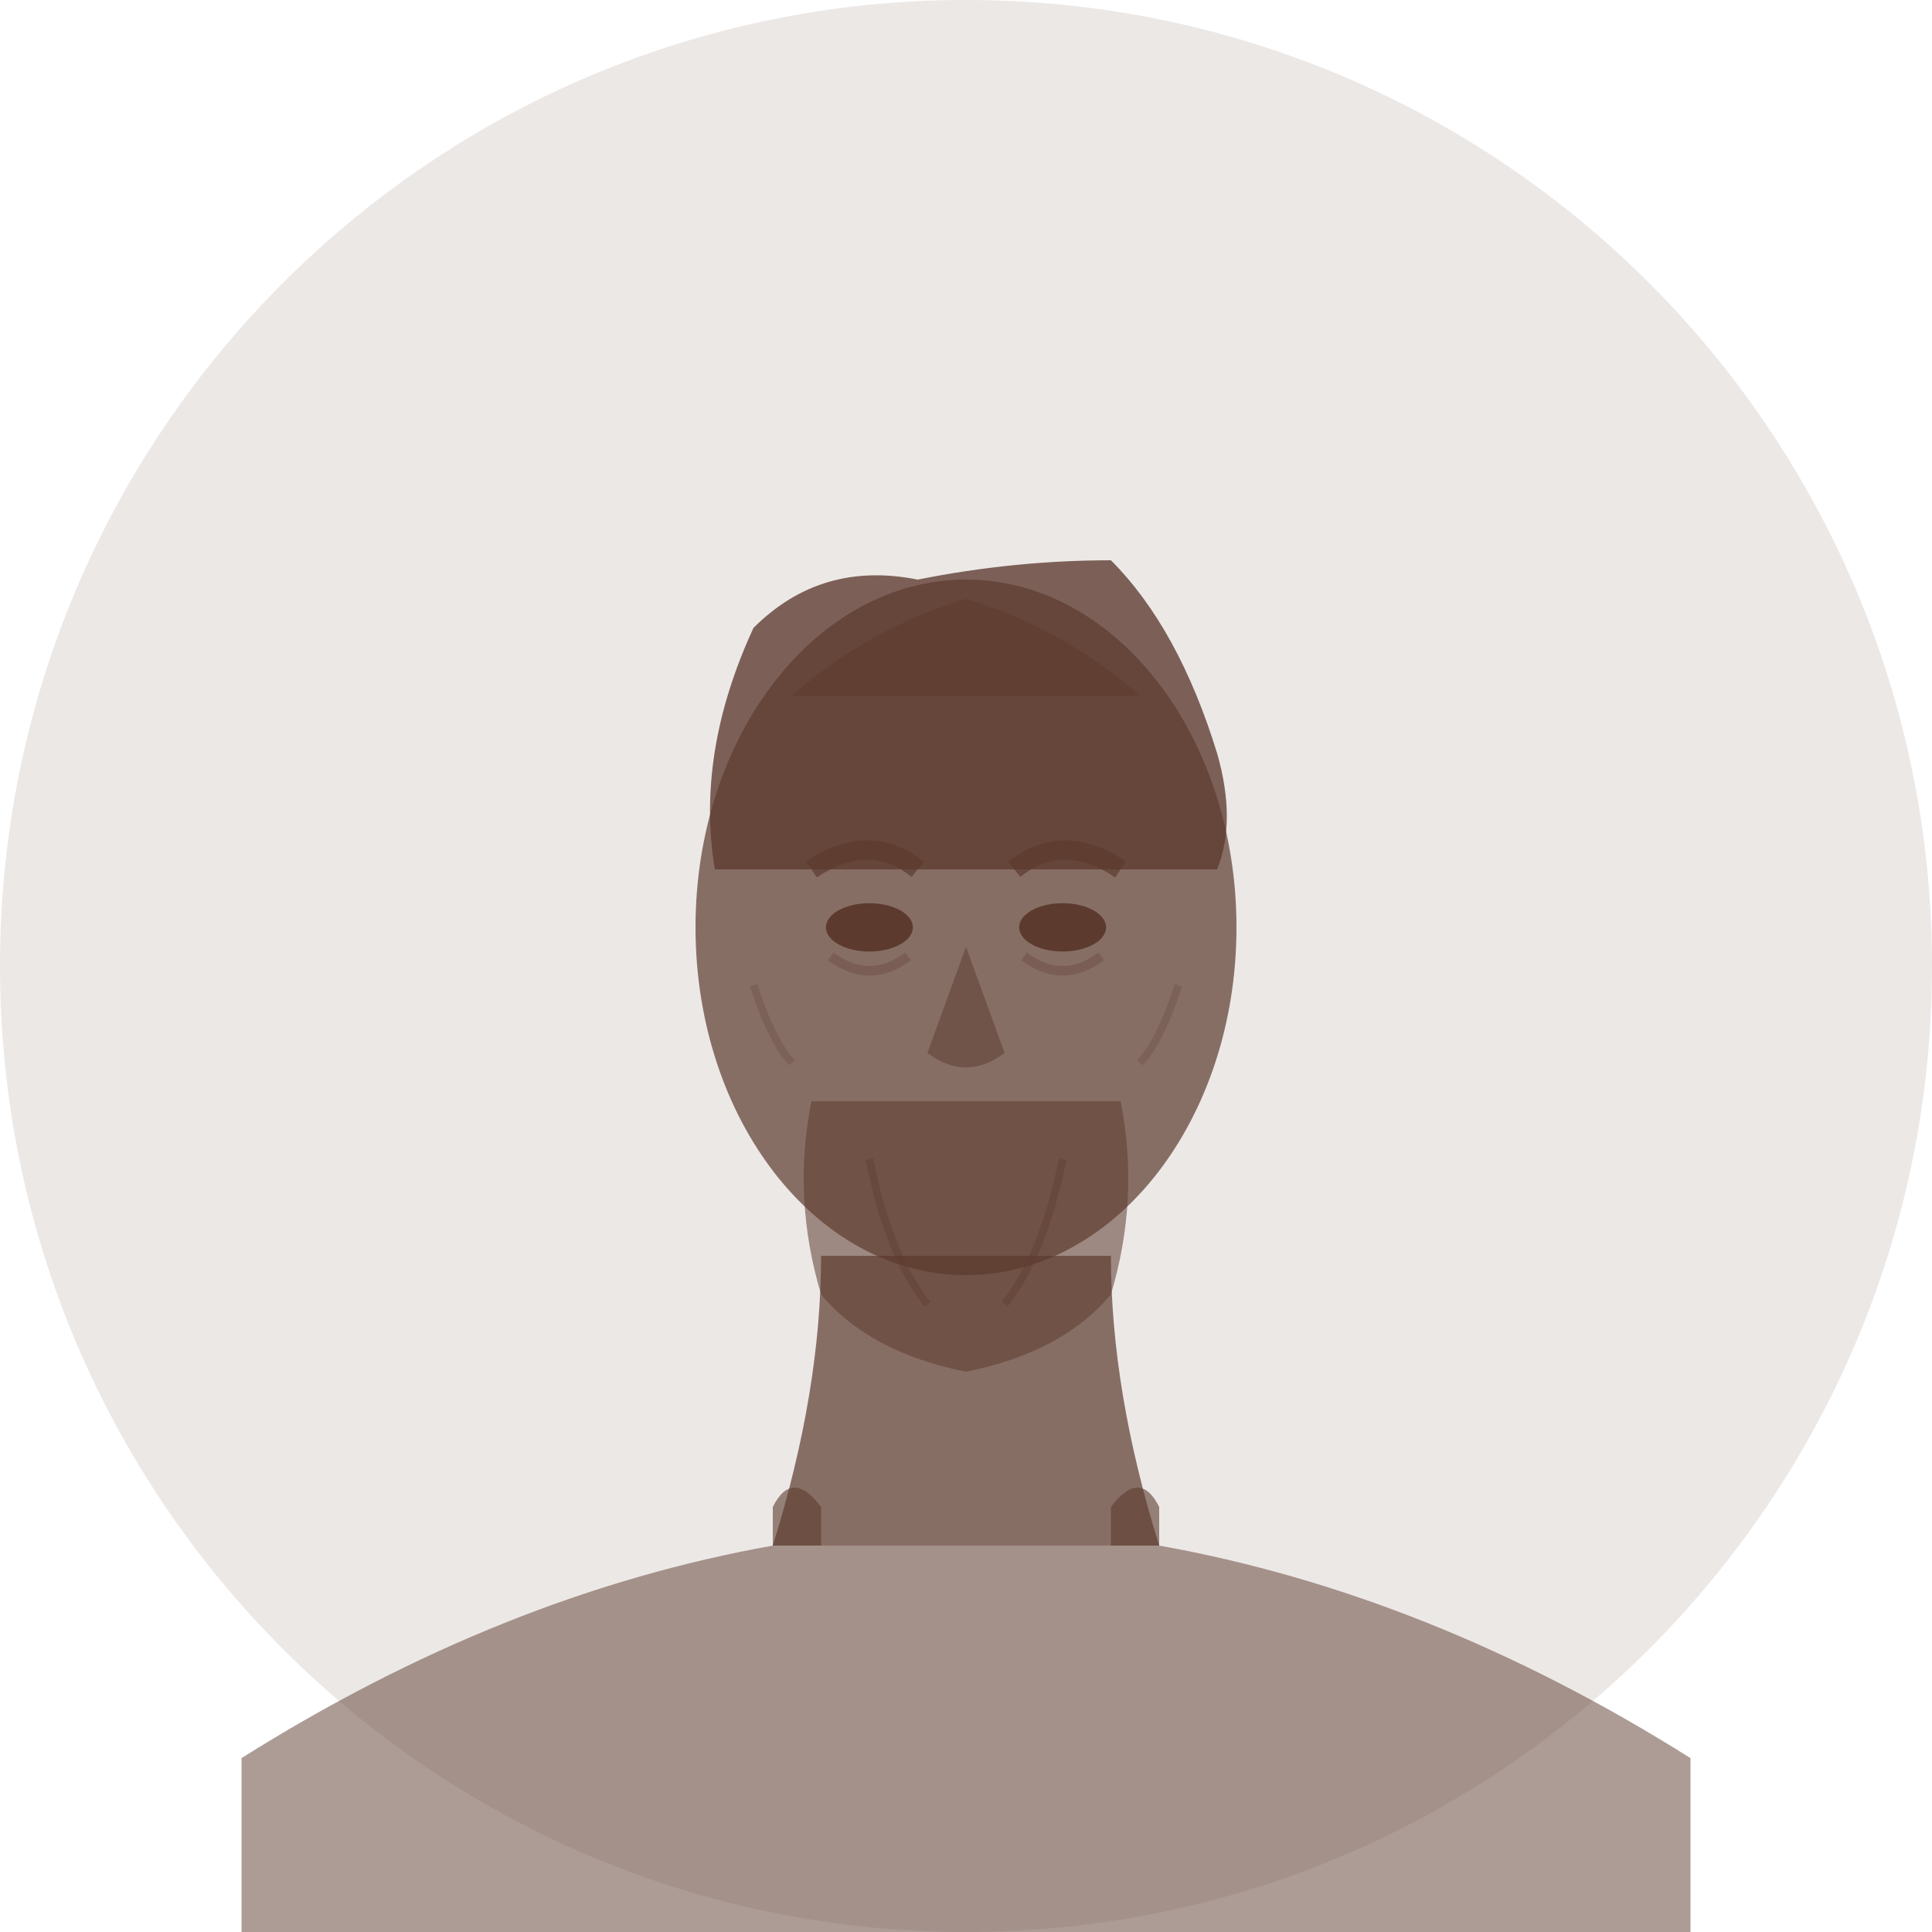
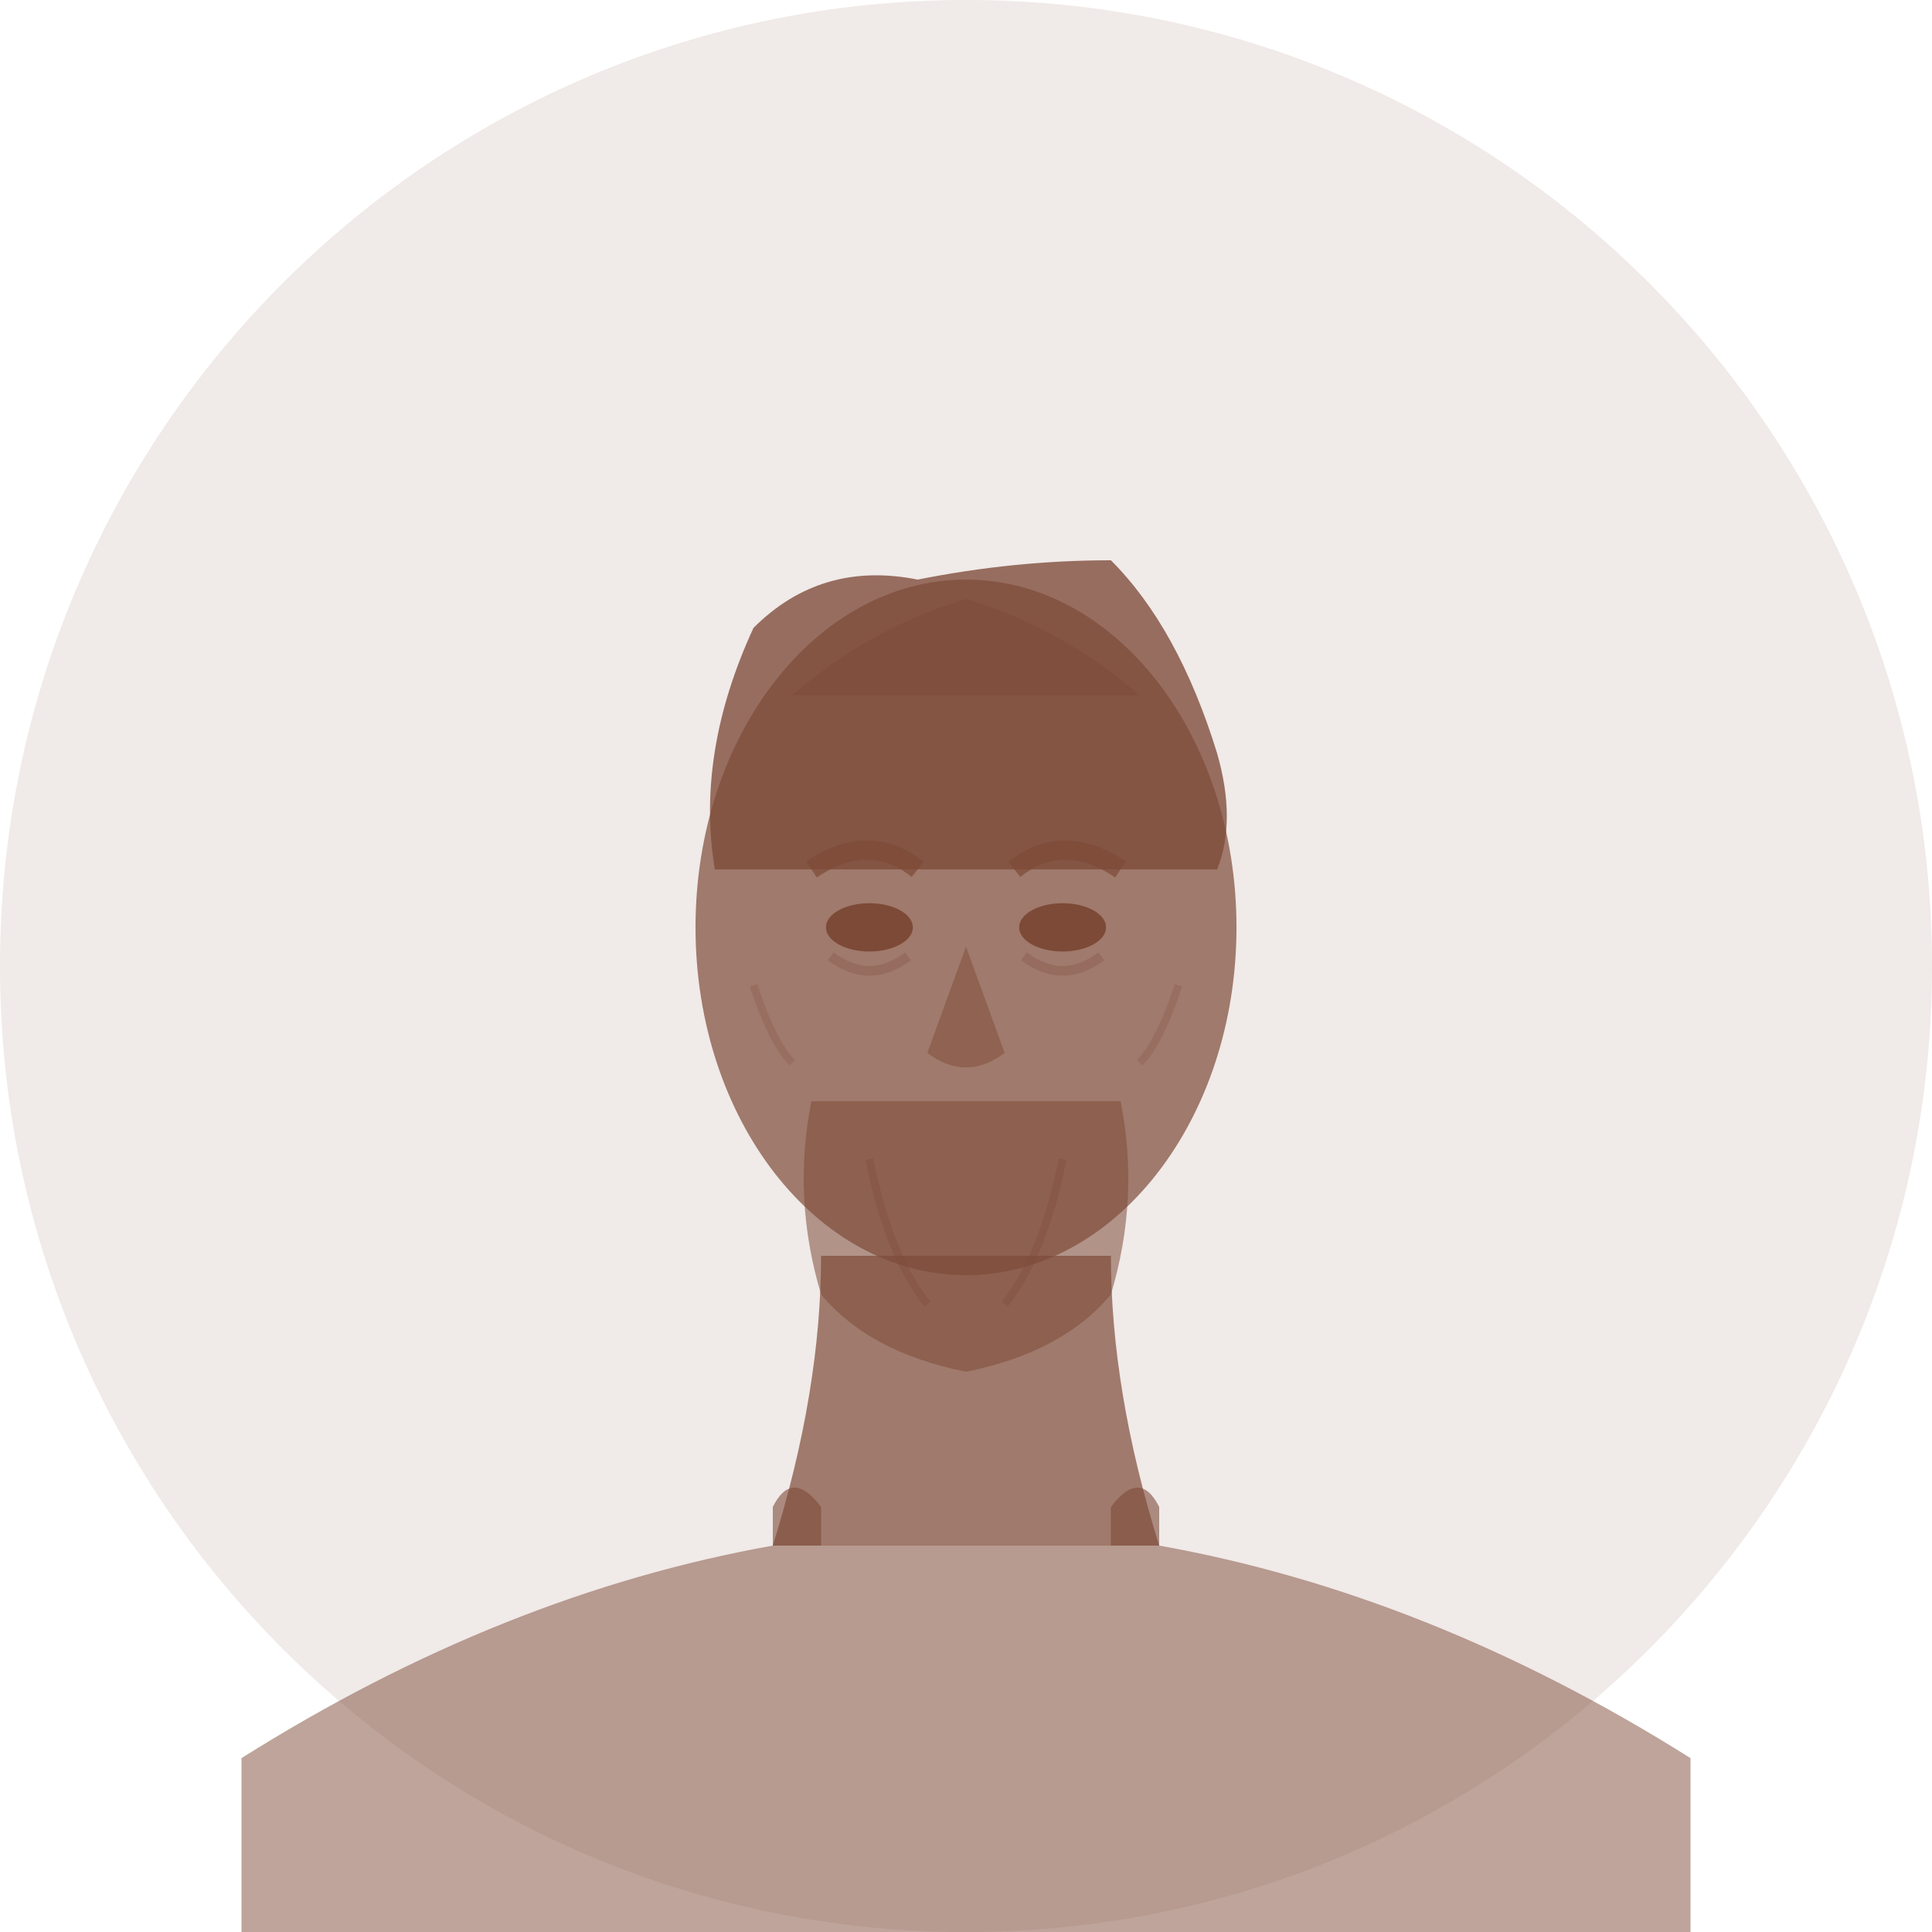
<svg xmlns="http://www.w3.org/2000/svg" viewBox="0 0 200 200" fill="none">
-   <rect width="200" height="200" rx="100" fill="#5C3A2E" opacity="0.12" />
+   <rect width="200" height="200" rx="100" fill="#7D4A38" opacity="0.12" />
  <g transform="translate(100,100)">
-     <path d="M-15 30 Q-15 44 -20 60 L20 60 Q15 44 15 30Z" fill="#5C3A2E" opacity="0.7" />
-     <path d="M-20 60 Q-48 65 -75 82 L-75 100 L75 100 L75 82 Q48 65 20 60Z" fill="#5C3A2E" opacity="0.5" />
-     <path d="M-15 56 Q-18 52 -20 56 L-20 60 L-15 60Z" fill="#5C3A2E" opacity="0.6" />
-     <path d="M15 56 Q18 52 20 56 L20 60 L15 60Z" fill="#5C3A2E" opacity="0.6" />
-     <ellipse cx="0" cy="-4" rx="28" ry="36" fill="#5C3A2E" opacity="0.7" />
-     <path d="M-26 -10 Q-28 -22 -22 -35 Q-15 -42 -5 -40 Q5 -42 15 -42 Q22 -35 26 -22 Q28 -15 26 -10" fill="#5C3A2E" opacity="0.78" />
-     <path d="M-18 -28 Q-10 -35 0 -38 Q10 -35 18 -28" fill="#5C3A2E" opacity="0.55" />
-     <path d="M-16 14 Q-18 24 -15 34 Q-10 40 0 42 Q10 40 15 34 Q18 24 16 14" fill="#5C3A2E" opacity="0.55" />
-     <path d="M-10 20 Q-8 30 -4 35" stroke="#5C3A2E" stroke-width="0.8" fill="none" opacity="0.35" />
-     <path d="M10 20 Q8 30 4 35" stroke="#5C3A2E" stroke-width="0.8" fill="none" opacity="0.35" />
-     <ellipse cx="-10" cy="-4" rx="4.5" ry="2.5" fill="#5C3A2E" />
-     <ellipse cx="10" cy="-4" rx="4.5" ry="2.5" fill="#5C3A2E" />
-     <path d="M-14 -1 Q-10 2 -6 -1" stroke="#5C3A2E" stroke-width="1" fill="none" opacity="0.3" />
-     <path d="M6 -1 Q10 2 14 -1" stroke="#5C3A2E" stroke-width="1" fill="none" opacity="0.3" />
-     <path d="M-16 -10 Q-10 -14 -5 -10" stroke="#5C3A2E" stroke-width="2" fill="none" opacity="0.7" />
-     <path d="M5 -10 Q10 -14 16 -10" stroke="#5C3A2E" stroke-width="2" fill="none" opacity="0.7" />
-     <path d="M0 -2 L-4 9 Q0 12 4 9Z" fill="#5C3A2E" opacity="0.5" />
-     <path d="M-22 2 Q-20 8 -18 10" stroke="#5C3A2E" stroke-width="0.8" fill="none" opacity="0.25" />
-     <path d="M22 2 Q20 8 18 10" stroke="#5C3A2E" stroke-width="0.8" fill="none" opacity="0.25" />
+     <path d="M-15 30 Q-15 44 -20 60 L20 60 Q15 44 15 30Z" fill="#7D4A38" opacity="0.7" />
+     <path d="M-20 60 Q-48 65 -75 82 L-75 100 L75 100 L75 82 Q48 65 20 60Z" fill="#7D4A38" opacity="0.5" />
+     <path d="M-15 56 Q-18 52 -20 56 L-20 60 L-15 60Z" fill="#7D4A38" opacity="0.6" />
+     <path d="M15 56 Q18 52 20 56 L20 60 L15 60Z" fill="#7D4A38" opacity="0.6" />
+     <ellipse cx="0" cy="-4" rx="28" ry="36" fill="#7D4A38" opacity="0.7" />
+     <path d="M-26 -10 Q-28 -22 -22 -35 Q-15 -42 -5 -40 Q5 -42 15 -42 Q22 -35 26 -22 Q28 -15 26 -10" fill="#7D4A38" opacity="0.78" />
+     <path d="M-18 -28 Q-10 -35 0 -38 Q10 -35 18 -28" fill="#7D4A38" opacity="0.55" />
+     <path d="M-16 14 Q-18 24 -15 34 Q-10 40 0 42 Q10 40 15 34 Q18 24 16 14" fill="#7D4A38" opacity="0.55" />
+     <path d="M-10 20 Q-8 30 -4 35" stroke="#7D4A38" stroke-width="0.8" fill="none" opacity="0.35" />
+     <path d="M10 20 Q8 30 4 35" stroke="#7D4A38" stroke-width="0.8" fill="none" opacity="0.35" />
+     <ellipse cx="-10" cy="-4" rx="4.5" ry="2.5" fill="#7D4A38" />
+     <ellipse cx="10" cy="-4" rx="4.5" ry="2.5" fill="#7D4A38" />
+     <path d="M-14 -1 Q-10 2 -6 -1" stroke="#7D4A38" stroke-width="1" fill="none" opacity="0.3" />
+     <path d="M6 -1 Q10 2 14 -1" stroke="#7D4A38" stroke-width="1" fill="none" opacity="0.3" />
+     <path d="M-16 -10 Q-10 -14 -5 -10" stroke="#7D4A38" stroke-width="2" fill="none" opacity="0.7" />
+     <path d="M5 -10 Q10 -14 16 -10" stroke="#7D4A38" stroke-width="2" fill="none" opacity="0.7" />
+     <path d="M0 -2 L-4 9 Q0 12 4 9Z" fill="#7D4A38" opacity="0.5" />
+     <path d="M-22 2 Q-20 8 -18 10" stroke="#7D4A38" stroke-width="0.8" fill="none" opacity="0.25" />
+     <path d="M22 2 Q20 8 18 10" stroke="#7D4A38" stroke-width="0.8" fill="none" opacity="0.25" />
  </g>
</svg>
